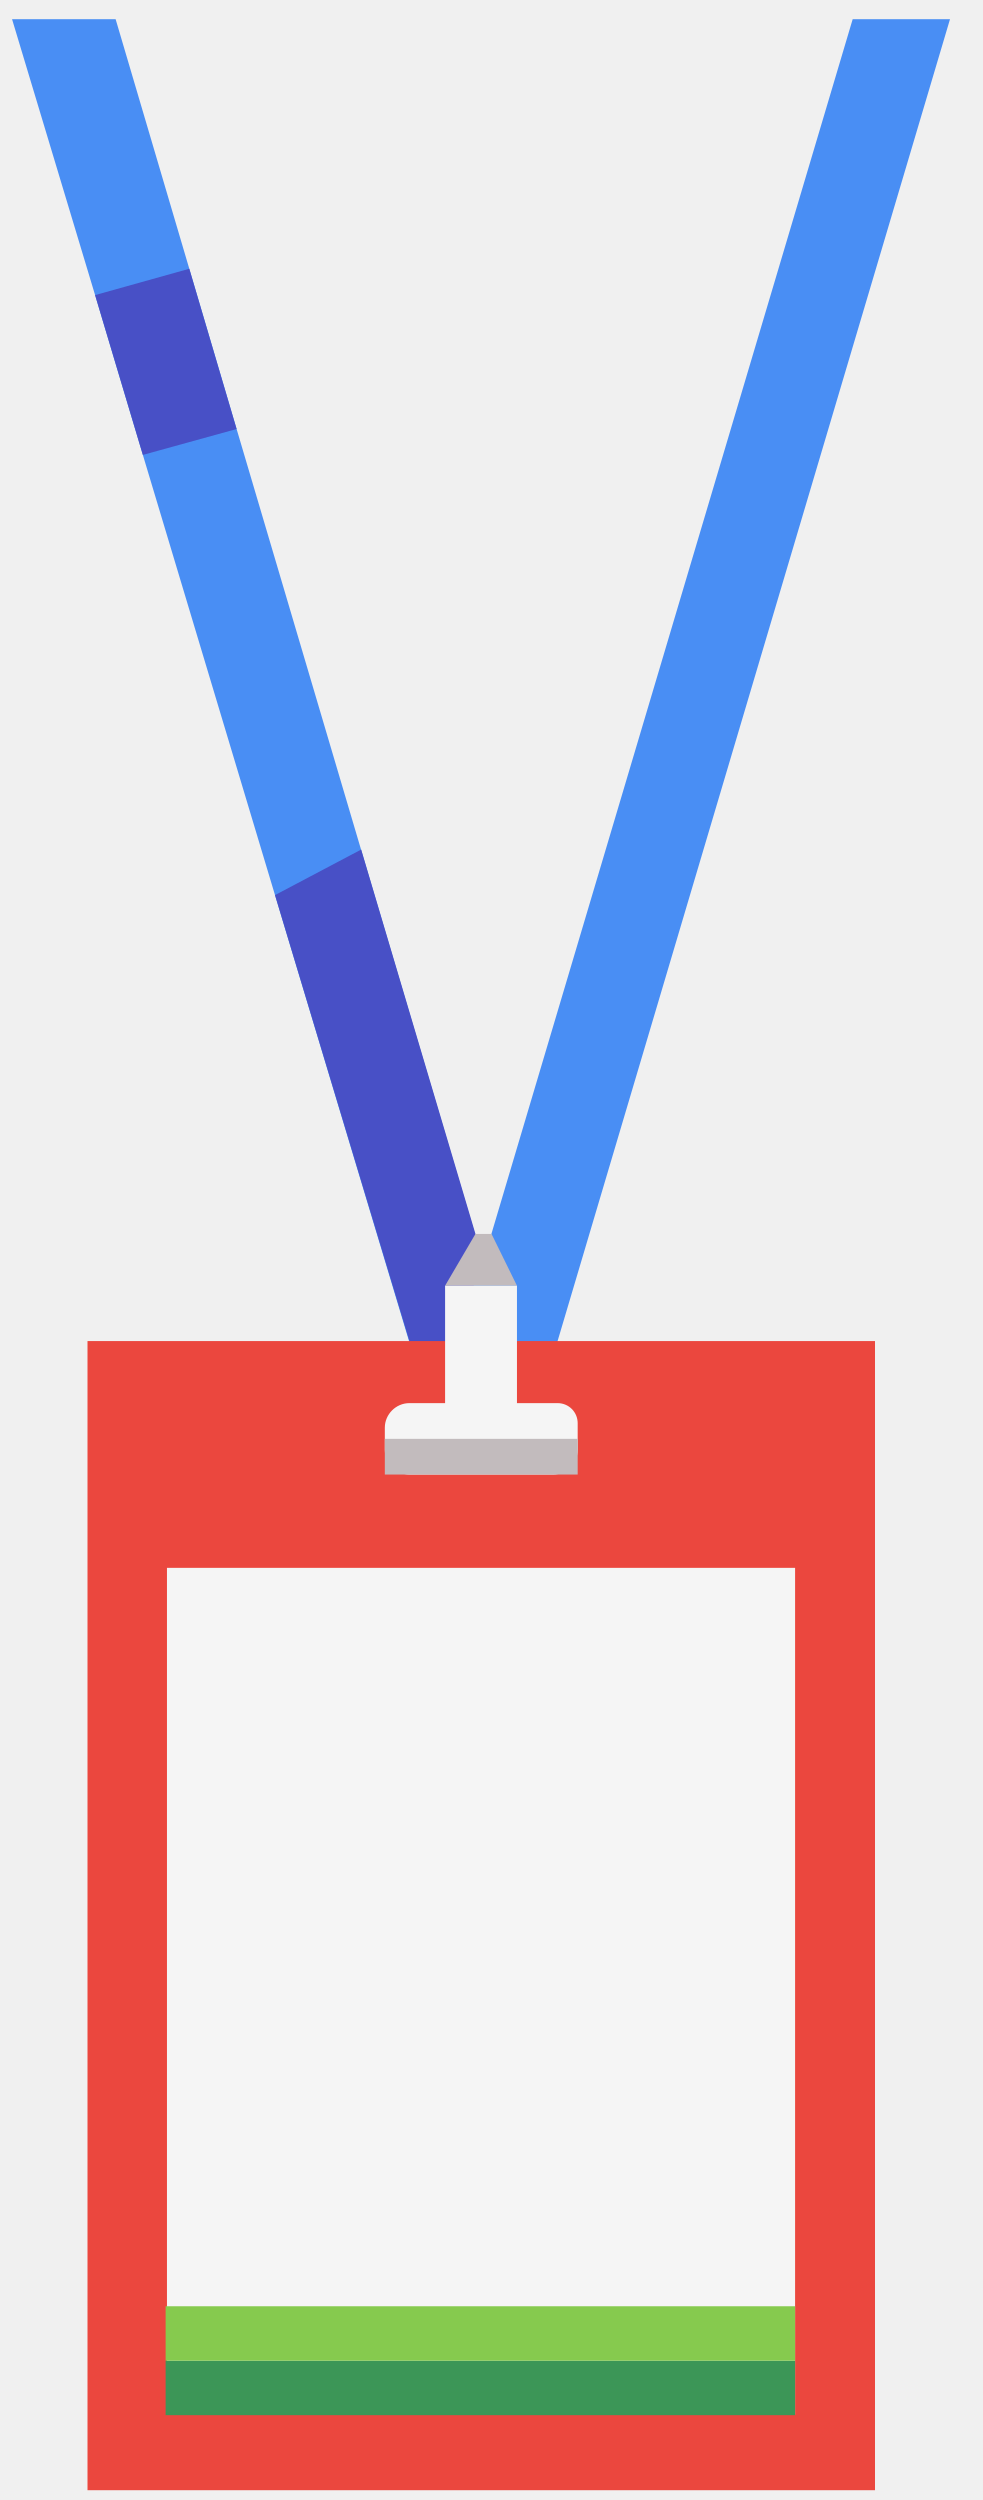
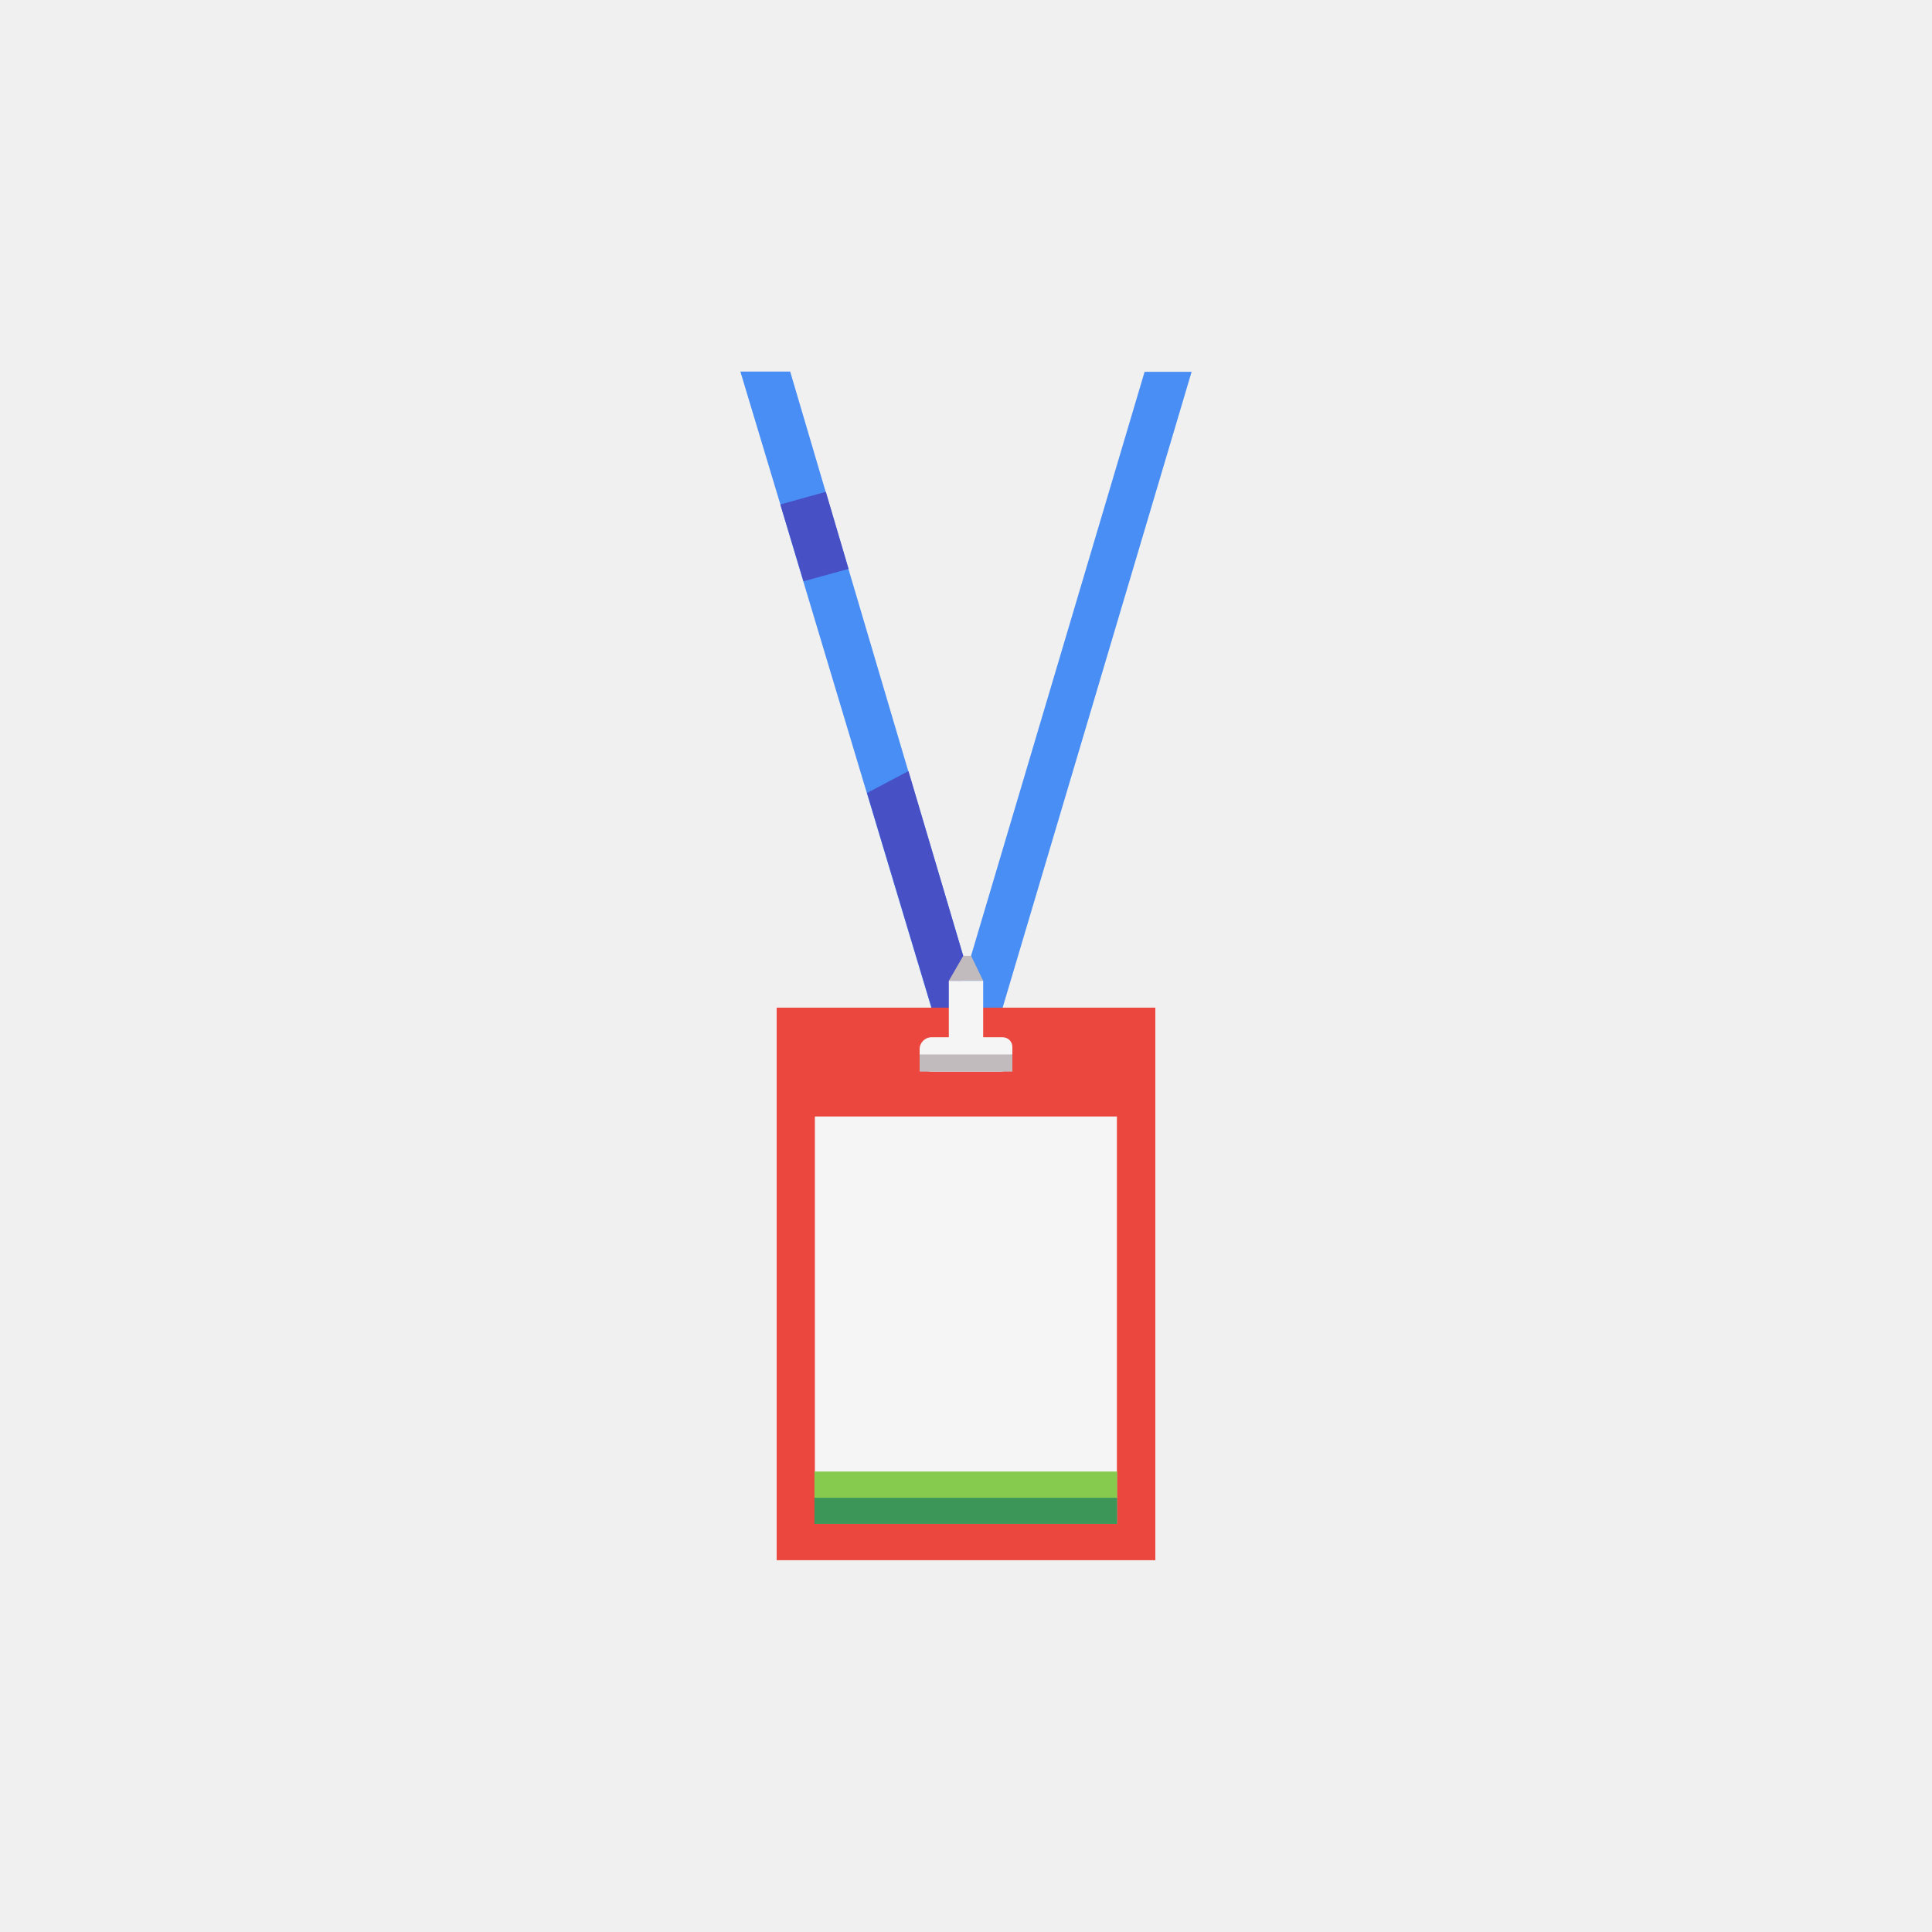
- <svg xmlns="http://www.w3.org/2000/svg" width="22" height="56" viewBox="0 0 22 56" fill="none">
-   <g clip-path="url(#clip0_222_1757)">
-     <path d="M21.28 0.43L12.38 30.41C12.17 31.1 11.55 31.57 10.82 31.57C10.82 31.57 10.82 31.57 10.81 31.57C10.5 31.57 10.2 31.48 9.95 31.31C9.62 31.11 9.38 30.79 9.27 30.4L6.16 20.05L3.2 10.19L2.13 6.61L0.27 0.43H2.59L4.24 6.02L5.3 9.61L8.09 19.04L10.78 28.12L10.82 28.27L19.1 0.43H21.28Z" fill="#498EF4" />
-     <path d="M5.3 9.61L3.2 10.19L2.13 6.61L4.24 6.02L5.3 9.61Z" fill="#4850C6" />
-     <path d="M10.79 28.11L9.96 31.31C9.63 31.11 9.39 30.79 9.28 30.4L6.16 20.05L8.09 19.03L10.79 28.11Z" fill="#4850C6" />
-     <path d="M19.6 30.04H1.96V55.78H19.6V30.04Z" fill="#EB473E" />
-     <path d="M17.81 35.12H3.74V54.09H17.81V35.12Z" fill="#F5F5F5" />
-     <path d="M11.01 27.64H10.65L9.97 28.8H11.58L11.01 27.64Z" fill="#C2BBBD" />
-     <path d="M11.58 31.43V28.8H9.97V31.43H9.17C8.87 31.43 8.62 31.68 8.62 31.98V32.48C8.62 32.78 8.87 33.03 9.17 33.03H12.39C12.69 33.03 12.94 32.78 12.94 32.48V31.88C12.94 31.63 12.74 31.43 12.49 31.43H11.58Z" fill="#F5F5F5" />
-     <path d="M12.94 32.23H8.62V33.03H12.94V32.23Z" fill="#C2BBBD" />
-     <path d="M17.81 52.88H3.71V54.1H17.81V52.88Z" fill="#3C9657" />
-     <path d="M17.81 51.66H3.71V52.88H17.81V51.66Z" fill="#86CA4E" />
+ <svg xmlns="http://www.w3.org/2000/svg" width="90" height="90" viewBox="0 0 90 90" fill="none">
+   <g clip-path="url(#clip0_339_1242)">
+     <path d="M55.51 17.32L46.6 47.3C46.39 47.99 45.77 48.46 45.04 48.46C45.04 48.46 45.04 48.46 45.03 48.46C44.72 48.46 44.42 48.37 44.17 48.2C43.84 48 43.6 47.68 43.49 47.29L40.38 36.94L37.42 27.08L36.35 23.49L34.49 17.31H36.81L38.46 22.9L39.52 26.49L42.31 35.92L45.01 45L45.05 45.15L53.32 17.32H55.51Z" fill="#498EF4" />
+     <path d="M39.53 26.5L37.43 27.08L36.35 23.5L38.47 22.91L39.53 26.5Z" fill="#4850C6" />
+     <path d="M45.01 45L44.18 48.2C43.85 48 43.61 47.68 43.5 47.29L40.39 36.94L42.32 35.92L45.01 45Z" fill="#4850C6" />
+     <path d="M53.82 46.94H36.18V72.68H53.82V46.94Z" fill="#EB473E" />
+     <path d="M52.03 52.01H37.96V70.98H52.03V52.01Z" fill="#F5F5F5" />
+     <path d="M45.24 44.53H44.87L44.2 45.69H45.8L45.24 44.53Z" fill="#C2BBBD" />
+     <path d="M45.8 48.32V45.69H44.2V48.32H43.39C43.09 48.32 42.84 48.57 42.84 48.87V49.37C42.84 49.67 43.09 49.92 43.39 49.92H46.61C46.91 49.92 47.16 49.67 47.16 49.37V48.77C47.16 48.52 46.96 48.32 46.71 48.32H45.8Z" fill="#F5F5F5" />
+     <path d="M47.16 49.12H42.84V49.92H47.16V49.12Z" fill="#C2BBBD" />
+     <path d="M52.04 69.77H37.94V70.99H52.04V69.77Z" fill="#3C9657" />
+     <path d="M52.04 68.55H37.94V69.77H52.04V68.55Z" fill="#86CA4E" />
  </g>
  <defs>
-     <clipPath id="clip0_222_1757">
-       <rect width="21.01" height="55.36" fill="white" transform="translate(0.27002 0.429932)" />
+     <clipPath id="clip0_339_1242">
+       <rect width="90" height="90" fill="white" />
    </clipPath>
  </defs>
</svg>
